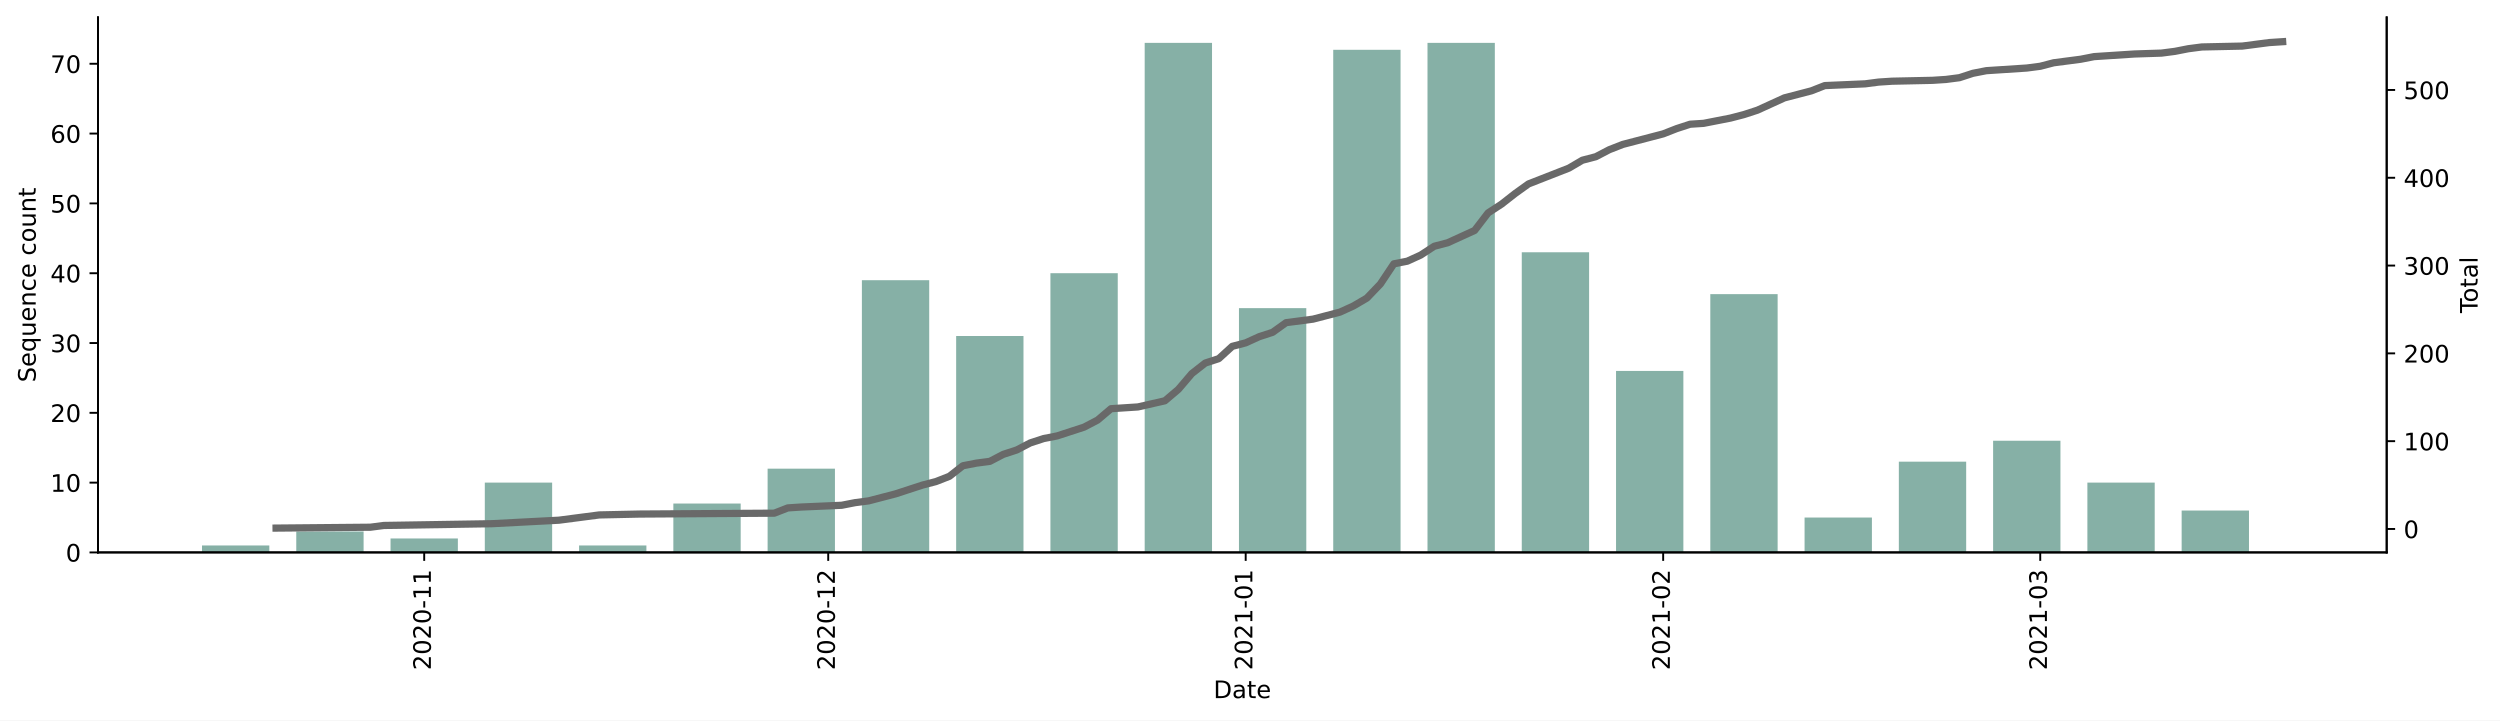
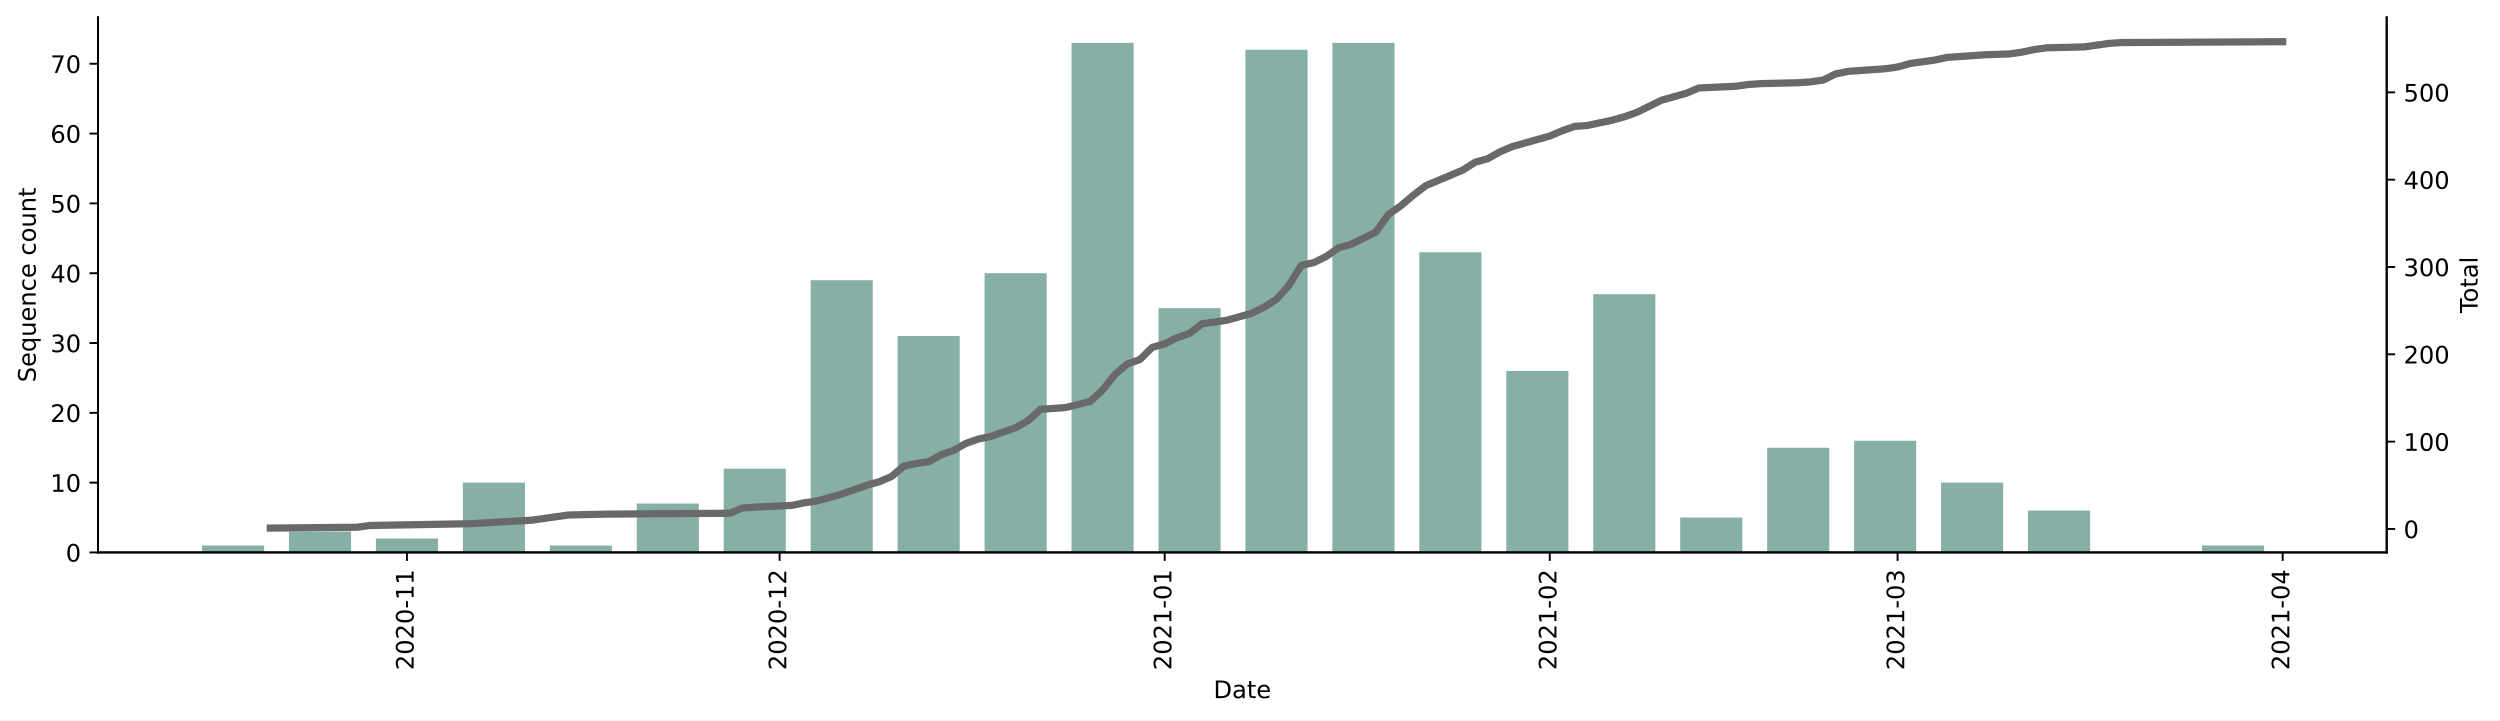
<svg xmlns="http://www.w3.org/2000/svg" xmlns:xlink="http://www.w3.org/1999/xlink" height="298.621pt" version="1.1" viewBox="0 0 1036.169 298.621" width="1036.169pt">
  <defs>
    <style type="text/css">*{stroke-linecap:butt;stroke-linejoin:round;}</style>
  </defs>
  <g id="figure_1">
    <g id="patch_1">
      <path d="M 0 298.621  L 1036.169 298.621  L 1036.169 0  L 0 0  z " style="fill:#ffffff;" />
    </g>
    <g id="axes_1">
      <g id="patch_2">
        <path d="M 40.603 228.96  L 989.203 228.96  L 989.203 7.2  L 40.603 7.2  z " style="fill:#ffffff;" />
      </g>
      <g id="patch_3">
-         <path clip-path="url(#p57b094e516)" d="M 83.721 228.96  L 111.63 228.96  L 111.63 226.067  L 83.721 226.067  z " style="fill:#86b0a6;" />
+         <path clip-path="url(#p8062aeb8bf)" d="M 83.721 228.96  L 109.464 228.96  L 109.464 226.067  L 83.721 226.067  z " style="fill:#86b0a6;" />
      </g>
      <g id="patch_4">
-         <path clip-path="url(#p57b094e516)" d="M 122.793 228.96  L 150.701 228.96  L 150.701 220.281  L 122.793 220.281  z " style="fill:#86b0a6;" />
+         <path clip-path="url(#p8062aeb8bf)" d="M 119.76 228.96  L 145.503 228.96  L 145.503 220.281  L 119.76 220.281  z " style="fill:#86b0a6;" />
      </g>
      <g id="patch_5">
-         <path clip-path="url(#p57b094e516)" d="M 161.864 228.96  L 189.772 228.96  L 189.772 223.174  L 161.864 223.174  z " style="fill:#86b0a6;" />
+         <path clip-path="url(#p8062aeb8bf)" d="M 155.799 228.96  L 181.542 228.96  L 181.542 223.174  L 155.799 223.174  z " style="fill:#86b0a6;" />
      </g>
      <g id="patch_6">
-         <path clip-path="url(#p57b094e516)" d="M 200.936 228.96  L 228.844 228.96  L 228.844 200.028  L 200.936 200.028  z " style="fill:#86b0a6;" />
+         <path clip-path="url(#p8062aeb8bf)" d="M 191.839 228.96  L 217.581 228.96  L 217.581 200.028  L 191.839 200.028  z " style="fill:#86b0a6;" />
      </g>
      <g id="patch_7">
-         <path clip-path="url(#p57b094e516)" d="M 240.007 228.96  L 267.915 228.96  L 267.915 226.067  L 240.007 226.067  z " style="fill:#86b0a6;" />
+         <path clip-path="url(#p8062aeb8bf)" d="M 227.878 228.96  L 253.62 228.96  L 253.62 226.067  L 227.878 226.067  z " style="fill:#86b0a6;" />
      </g>
      <g id="patch_8">
-         <path clip-path="url(#p57b094e516)" d="M 279.079 228.96  L 306.987 228.96  L 306.987 208.708  L 279.079 208.708  z " style="fill:#86b0a6;" />
+         <path clip-path="url(#p8062aeb8bf)" d="M 263.917 228.96  L 289.659 228.96  L 289.659 208.708  L 263.917 208.708  z " style="fill:#86b0a6;" />
      </g>
      <g id="patch_9">
-         <path clip-path="url(#p57b094e516)" d="M 318.15 228.96  L 346.058 228.96  L 346.058 194.242  L 318.15 194.242  z " style="fill:#86b0a6;" />
+         <path clip-path="url(#p8062aeb8bf)" d="M 299.956 228.96  L 325.698 228.96  L 325.698 194.242  L 299.956 194.242  z " style="fill:#86b0a6;" />
      </g>
      <g id="patch_10">
-         <path clip-path="url(#p57b094e516)" d="M 357.222 228.96  L 385.13 228.96  L 385.13 116.127  L 357.222 116.127  z " style="fill:#86b0a6;" />
+         <path clip-path="url(#p8062aeb8bf)" d="M 335.995 228.96  L 361.737 228.96  L 361.737 116.127  L 335.995 116.127  z " style="fill:#86b0a6;" />
      </g>
      <g id="patch_11">
-         <path clip-path="url(#p57b094e516)" d="M 396.293 228.96  L 424.201 228.96  L 424.201 139.272  L 396.293 139.272  z " style="fill:#86b0a6;" />
+         <path clip-path="url(#p8062aeb8bf)" d="M 372.034 228.96  L 397.776 228.96  L 397.776 139.272  L 372.034 139.272  z " style="fill:#86b0a6;" />
      </g>
      <g id="patch_12">
-         <path clip-path="url(#p57b094e516)" d="M 435.365 228.96  L 463.273 228.96  L 463.273 113.234  L 435.365 113.234  z " style="fill:#86b0a6;" />
+         <path clip-path="url(#p8062aeb8bf)" d="M 408.073 228.96  L 433.815 228.96  L 433.815 113.234  L 408.073 113.234  z " style="fill:#86b0a6;" />
      </g>
      <g id="patch_13">
-         <path clip-path="url(#p57b094e516)" d="M 474.436 228.96  L 502.344 228.96  L 502.344 17.76  L 474.436 17.76  z " style="fill:#86b0a6;" />
+         <path clip-path="url(#p8062aeb8bf)" d="M 444.112 228.96  L 469.854 228.96  L 469.854 17.76  L 444.112 17.76  z " style="fill:#86b0a6;" />
      </g>
      <g id="patch_14">
-         <path clip-path="url(#p57b094e516)" d="M 513.508 228.96  L 541.416 228.96  L 541.416 127.7  L 513.508 127.7  z " style="fill:#86b0a6;" />
+         <path clip-path="url(#p8062aeb8bf)" d="M 480.151 228.96  L 505.893 228.96  L 505.893 127.7  L 480.151 127.7  z " style="fill:#86b0a6;" />
      </g>
      <g id="patch_15">
-         <path clip-path="url(#p57b094e516)" d="M 552.579 228.96  L 580.487 228.96  L 580.487 20.653  L 552.579 20.653  z " style="fill:#86b0a6;" />
+         <path clip-path="url(#p8062aeb8bf)" d="M 516.19 228.96  L 541.932 228.96  L 541.932 20.653  L 516.19 20.653  z " style="fill:#86b0a6;" />
      </g>
      <g id="patch_16">
-         <path clip-path="url(#p57b094e516)" d="M 591.651 228.96  L 619.559 228.96  L 619.559 17.76  L 591.651 17.76  z " style="fill:#86b0a6;" />
+         <path clip-path="url(#p8062aeb8bf)" d="M 552.229 228.96  L 577.972 228.96  L 577.972 17.76  L 552.229 17.76  z " style="fill:#86b0a6;" />
      </g>
      <g id="patch_17">
-         <path clip-path="url(#p57b094e516)" d="M 630.722 228.96  L 658.63 228.96  L 658.63 104.555  L 630.722 104.555  z " style="fill:#86b0a6;" />
+         <path clip-path="url(#p8062aeb8bf)" d="M 588.268 228.96  L 614.011 228.96  L 614.011 104.555  L 588.268 104.555  z " style="fill:#86b0a6;" />
      </g>
      <g id="patch_18">
-         <path clip-path="url(#p57b094e516)" d="M 669.794 228.96  L 697.702 228.96  L 697.702 153.738  L 669.794 153.738  z " style="fill:#86b0a6;" />
+         <path clip-path="url(#p8062aeb8bf)" d="M 624.307 228.96  L 650.05 228.96  L 650.05 153.738  L 624.307 153.738  z " style="fill:#86b0a6;" />
      </g>
      <g id="patch_19">
-         <path clip-path="url(#p57b094e516)" d="M 708.865 228.96  L 736.773 228.96  L 736.773 121.913  L 708.865 121.913  z " style="fill:#86b0a6;" />
+         <path clip-path="url(#p8062aeb8bf)" d="M 660.347 228.96  L 686.089 228.96  L 686.089 121.913  L 660.347 121.913  z " style="fill:#86b0a6;" />
      </g>
      <g id="patch_20">
-         <path clip-path="url(#p57b094e516)" d="M 747.937 228.96  L 775.845 228.96  L 775.845 214.494  L 747.937 214.494  z " style="fill:#86b0a6;" />
+         <path clip-path="url(#p8062aeb8bf)" d="M 696.386 228.96  L 722.128 228.96  L 722.128 214.494  L 696.386 214.494  z " style="fill:#86b0a6;" />
      </g>
      <g id="patch_21">
-         <path clip-path="url(#p57b094e516)" d="M 787.008 228.96  L 814.916 228.96  L 814.916 191.349  L 787.008 191.349  z " style="fill:#86b0a6;" />
+         <path clip-path="url(#p8062aeb8bf)" d="M 732.425 228.96  L 758.167 228.96  L 758.167 185.563  L 732.425 185.563  z " style="fill:#86b0a6;" />
      </g>
      <g id="patch_22">
-         <path clip-path="url(#p57b094e516)" d="M 826.08 228.96  L 853.988 228.96  L 853.988 182.67  L 826.08 182.67  z " style="fill:#86b0a6;" />
+         <path clip-path="url(#p8062aeb8bf)" d="M 768.464 228.96  L 794.206 228.96  L 794.206 182.67  L 768.464 182.67  z " style="fill:#86b0a6;" />
      </g>
      <g id="patch_23">
-         <path clip-path="url(#p57b094e516)" d="M 865.151 228.96  L 893.059 228.96  L 893.059 200.028  L 865.151 200.028  z " style="fill:#86b0a6;" />
+         <path clip-path="url(#p8062aeb8bf)" d="M 804.503 228.96  L 830.245 228.96  L 830.245 200.028  L 804.503 200.028  z " style="fill:#86b0a6;" />
      </g>
      <g id="patch_24">
-         <path clip-path="url(#p57b094e516)" d="M 904.223 228.96  L 932.131 228.96  L 932.131 211.601  L 904.223 211.601  z " style="fill:#86b0a6;" />
+         <path clip-path="url(#p8062aeb8bf)" d="M 840.542 228.96  L 866.284 228.96  L 866.284 211.601  L 840.542 211.601  z " style="fill:#86b0a6;" />
+       </g>
+       <g id="patch_25">
+         <path clip-path="url(#p8062aeb8bf)" d="M 912.62 228.96  L 938.362 228.96  L 938.362 226.067  L 912.62 226.067  z " style="fill:#86b0a6;" />
      </g>
      <g id="matplotlib.axis_1">
        <g id="xtick_1">
          <g id="line2d_1">
            <defs>
-               <path d="M 0 0  L 0 3.5  " id="m0989f9dd38" style="stroke:#000000;stroke-width:0.8;" />
-             </defs>
-             <g>
-               <use style="stroke:#000000;stroke-width:0.8;" x="175.818" xlink:href="#m0989f9dd38" y="228.96" />
+               <path d="M 0 0  L 0 3.5  " id="m9d7fc9964d" style="stroke:#000000;stroke-width:0.8;" />
+             </defs>
+             <g>
+               <use style="stroke:#000000;stroke-width:0.8;" x="168.671" xlink:href="#m9d7fc9964d" y="228.96" />
            </g>
          </g>
          <g id="text_1">
-             <g transform="translate(178.5778 277.7428)rotate(-90)scale(0.1 -0.1)">
+             <g transform="translate(171.4299 277.7428)rotate(-90)scale(0.1 -0.1)">
              <defs>
                <path d="M 19.188 8.297  L 53.609 8.297  L 53.609 0  L 7.328 0  L 7.328 8.297  Q 12.938 14.109 22.625 23.891  Q 32.328 33.688 34.812 36.531  Q 39.547 41.844 41.422 45.531  Q 43.312 49.219 43.312 52.781  Q 43.312 58.594 39.234 62.25  Q 35.156 65.922 28.609 65.922  Q 23.969 65.922 18.812 64.312  Q 13.672 62.703 7.812 59.422  L 7.812 69.391  Q 13.766 71.781 18.938 73  Q 24.125 74.219 28.422 74.219  Q 39.75 74.219 46.484 68.547  Q 53.219 62.891 53.219 53.422  Q 53.219 48.922 51.531 44.891  Q 49.859 40.875 45.406 35.406  Q 44.188 33.984 37.641 27.219  Q 31.109 20.453 19.188 8.297  z " id="DejaVuSans-50" />
                <path d="M 31.781 66.406  Q 24.172 66.406 20.328 58.906  Q 16.5 51.422 16.5 36.375  Q 16.5 21.391 20.328 13.891  Q 24.172 6.391 31.781 6.391  Q 39.453 6.391 43.281 13.891  Q 47.125 21.391 47.125 36.375  Q 47.125 51.422 43.281 58.906  Q 39.453 66.406 31.781 66.406  z M 31.781 74.219  Q 44.047 74.219 50.516 64.516  Q 56.984 54.828 56.984 36.375  Q 56.984 17.969 50.516 8.266  Q 44.047 -1.422 31.781 -1.422  Q 19.531 -1.422 13.062 8.266  Q 6.594 17.969 6.594 36.375  Q 6.594 54.828 13.062 64.516  Q 19.531 74.219 31.781 74.219  z " id="DejaVuSans-48" />
                <path d="M 4.891 31.391  L 31.203 31.391  L 31.203 23.391  L 4.891 23.391  z " id="DejaVuSans-45" />
                <path d="M 12.406 8.297  L 28.516 8.297  L 28.516 63.922  L 10.984 60.406  L 10.984 69.391  L 28.422 72.906  L 38.281 72.906  L 38.281 8.297  L 54.391 8.297  L 54.391 0  L 12.406 0  z " id="DejaVuSans-49" />
              </defs>
              <use xlink:href="#DejaVuSans-50" />
              <use x="63.623" xlink:href="#DejaVuSans-48" />
              <use x="127.246" xlink:href="#DejaVuSans-50" />
              <use x="190.869" xlink:href="#DejaVuSans-48" />
              <use x="254.492" xlink:href="#DejaVuSans-45" />
              <use x="290.576" xlink:href="#DejaVuSans-49" />
              <use x="354.199" xlink:href="#DejaVuSans-49" />
            </g>
          </g>
        </g>
        <g id="xtick_2">
          <g id="line2d_2">
            <g>
-               <use style="stroke:#000000;stroke-width:0.8;" x="343.268" xlink:href="#m0989f9dd38" y="228.96" />
+               <use style="stroke:#000000;stroke-width:0.8;" x="323.124" xlink:href="#m9d7fc9964d" y="228.96" />
            </g>
          </g>
          <g id="text_2">
-             <g transform="translate(346.027 277.7428)rotate(-90)scale(0.1 -0.1)">
+             <g transform="translate(325.8831 277.7428)rotate(-90)scale(0.1 -0.1)">
              <use xlink:href="#DejaVuSans-50" />
              <use x="63.623" xlink:href="#DejaVuSans-48" />
              <use x="127.246" xlink:href="#DejaVuSans-50" />
              <use x="190.869" xlink:href="#DejaVuSans-48" />
              <use x="254.492" xlink:href="#DejaVuSans-45" />
              <use x="290.576" xlink:href="#DejaVuSans-49" />
              <use x="354.199" xlink:href="#DejaVuSans-50" />
            </g>
          </g>
        </g>
        <g id="xtick_3">
          <g id="line2d_3">
            <g>
-               <use style="stroke:#000000;stroke-width:0.8;" x="516.299" xlink:href="#m0989f9dd38" y="228.96" />
+               <use style="stroke:#000000;stroke-width:0.8;" x="482.725" xlink:href="#m9d7fc9964d" y="228.96" />
            </g>
          </g>
          <g id="text_3">
-             <g transform="translate(519.0579 277.7428)rotate(-90)scale(0.1 -0.1)">
+             <g transform="translate(485.4848 277.7428)rotate(-90)scale(0.1 -0.1)">
              <use xlink:href="#DejaVuSans-50" />
              <use x="63.623" xlink:href="#DejaVuSans-48" />
              <use x="127.246" xlink:href="#DejaVuSans-50" />
              <use x="190.869" xlink:href="#DejaVuSans-49" />
              <use x="254.492" xlink:href="#DejaVuSans-45" />
              <use x="290.576" xlink:href="#DejaVuSans-48" />
              <use x="354.199" xlink:href="#DejaVuSans-49" />
            </g>
          </g>
        </g>
        <g id="xtick_4">
          <g id="line2d_4">
            <g>
-               <use style="stroke:#000000;stroke-width:0.8;" x="689.329" xlink:href="#m0989f9dd38" y="228.96" />
+               <use style="stroke:#000000;stroke-width:0.8;" x="642.327" xlink:href="#m9d7fc9964d" y="228.96" />
            </g>
          </g>
          <g id="text_4">
-             <g transform="translate(692.0888 277.7428)rotate(-90)scale(0.1 -0.1)">
+             <g transform="translate(645.0864 277.7428)rotate(-90)scale(0.1 -0.1)">
              <use xlink:href="#DejaVuSans-50" />
              <use x="63.623" xlink:href="#DejaVuSans-48" />
              <use x="127.246" xlink:href="#DejaVuSans-50" />
              <use x="190.869" xlink:href="#DejaVuSans-49" />
              <use x="254.492" xlink:href="#DejaVuSans-45" />
              <use x="290.576" xlink:href="#DejaVuSans-48" />
              <use x="354.199" xlink:href="#DejaVuSans-50" />
            </g>
          </g>
        </g>
        <g id="xtick_5">
          <g id="line2d_5">
            <g>
-               <use style="stroke:#000000;stroke-width:0.8;" x="845.615" xlink:href="#m0989f9dd38" y="228.96" />
+               <use style="stroke:#000000;stroke-width:0.8;" x="786.483" xlink:href="#m9d7fc9964d" y="228.96" />
            </g>
          </g>
          <g id="text_5">
-             <g transform="translate(848.3748 277.7428)rotate(-90)scale(0.1 -0.1)">
+             <g transform="translate(789.2427 277.7428)rotate(-90)scale(0.1 -0.1)">
              <defs>
                <path d="M 40.578 39.312  Q 47.656 37.797 51.625 33  Q 55.609 28.219 55.609 21.188  Q 55.609 10.406 48.188 4.484  Q 40.766 -1.422 27.094 -1.422  Q 22.516 -1.422 17.656 -0.516  Q 12.797 0.391 7.625 2.203  L 7.625 11.719  Q 11.719 9.328 16.594 8.109  Q 21.484 6.891 26.812 6.891  Q 36.078 6.891 40.938 10.547  Q 45.797 14.203 45.797 21.188  Q 45.797 27.641 41.281 31.266  Q 36.766 34.906 28.719 34.906  L 20.219 34.906  L 20.219 43.016  L 29.109 43.016  Q 36.375 43.016 40.234 45.922  Q 44.094 48.828 44.094 54.297  Q 44.094 59.906 40.109 62.906  Q 36.141 65.922 28.719 65.922  Q 24.656 65.922 20.016 65.031  Q 15.375 64.156 9.812 62.312  L 9.812 71.094  Q 15.438 72.656 20.344 73.438  Q 25.25 74.219 29.594 74.219  Q 40.828 74.219 47.359 69.109  Q 53.906 64.016 53.906 55.328  Q 53.906 49.266 50.438 45.094  Q 46.969 40.922 40.578 39.312  z " id="DejaVuSans-51" />
              </defs>
              <use xlink:href="#DejaVuSans-50" />
              <use x="63.623" xlink:href="#DejaVuSans-48" />
              <use x="127.246" xlink:href="#DejaVuSans-50" />
              <use x="190.869" xlink:href="#DejaVuSans-49" />
              <use x="254.492" xlink:href="#DejaVuSans-45" />
              <use x="290.576" xlink:href="#DejaVuSans-48" />
              <use x="354.199" xlink:href="#DejaVuSans-51" />
            </g>
          </g>
        </g>
-         <g id="text_6">
+         <g id="xtick_6">
+           <g id="line2d_6">
+             <g>
+               <use style="stroke:#000000;stroke-width:0.8;" x="946.085" xlink:href="#m9d7fc9964d" y="228.96" />
+             </g>
+           </g>
+           <g id="text_6">
+             <g transform="translate(948.8443 277.7428)rotate(-90)scale(0.1 -0.1)">
+               <defs>
+                 <path d="M 37.797 64.312  L 12.891 25.391  L 37.797 25.391  z M 35.203 72.906  L 47.609 72.906  L 47.609 25.391  L 58.016 25.391  L 58.016 17.188  L 47.609 17.188  L 47.609 0  L 37.797 0  L 37.797 17.188  L 4.891 17.188  L 4.891 26.703  z " id="DejaVuSans-52" />
+               </defs>
+               <use xlink:href="#DejaVuSans-50" />
+               <use x="63.623" xlink:href="#DejaVuSans-48" />
+               <use x="127.246" xlink:href="#DejaVuSans-50" />
+               <use x="190.869" xlink:href="#DejaVuSans-49" />
+               <use x="254.492" xlink:href="#DejaVuSans-45" />
+               <use x="290.576" xlink:href="#DejaVuSans-48" />
+               <use x="354.199" xlink:href="#DejaVuSans-52" />
+             </g>
+           </g>
+         </g>
+         <g id="text_7">
          <g transform="translate(502.9523 289.3413)scale(0.1 -0.1)">
            <defs>
              <path d="M 19.672 64.797  L 19.672 8.109  L 31.594 8.109  Q 46.688 8.109 53.688 14.938  Q 60.688 21.781 60.688 36.531  Q 60.688 51.172 53.688 57.984  Q 46.688 64.797 31.594 64.797  z M 9.812 72.906  L 30.078 72.906  Q 51.266 72.906 61.172 64.094  Q 71.094 55.281 71.094 36.531  Q 71.094 17.672 61.125 8.828  Q 51.172 0 30.078 0  L 9.812 0  z " id="DejaVuSans-68" />
              <path d="M 34.281 27.484  Q 23.391 27.484 19.188 25  Q 14.984 22.516 14.984 16.5  Q 14.984 11.719 18.141 8.906  Q 21.297 6.109 26.703 6.109  Q 34.188 6.109 38.703 11.406  Q 43.219 16.703 43.219 25.484  L 43.219 27.484  z M 52.203 31.203  L 52.203 0  L 43.219 0  L 43.219 8.297  Q 40.141 3.328 35.547 0.953  Q 30.953 -1.422 24.312 -1.422  Q 15.922 -1.422 10.953 3.297  Q 6 8.016 6 15.922  Q 6 25.141 12.172 29.828  Q 18.359 34.516 30.609 34.516  L 43.219 34.516  L 43.219 35.406  Q 43.219 41.609 39.141 45  Q 35.062 48.391 27.688 48.391  Q 23 48.391 18.547 47.266  Q 14.109 46.141 10.016 43.891  L 10.016 52.203  Q 14.938 54.109 19.578 55.047  Q 24.219 56 28.609 56  Q 40.484 56 46.344 49.844  Q 52.203 43.703 52.203 31.203  z " id="DejaVuSans-97" />
              <path d="M 18.312 70.219  L 18.312 54.688  L 36.812 54.688  L 36.812 47.703  L 18.312 47.703  L 18.312 18.016  Q 18.312 11.328 20.141 9.422  Q 21.969 7.516 27.594 7.516  L 36.812 7.516  L 36.812 0  L 27.594 0  Q 17.188 0 13.234 3.875  Q 9.281 7.766 9.281 18.016  L 9.281 47.703  L 2.688 47.703  L 2.688 54.688  L 9.281 54.688  L 9.281 70.219  z " id="DejaVuSans-116" />
              <path d="M 56.203 29.594  L 56.203 25.203  L 14.891 25.203  Q 15.484 15.922 20.484 11.062  Q 25.484 6.203 34.422 6.203  Q 39.594 6.203 44.453 7.469  Q 49.312 8.734 54.109 11.281  L 54.109 2.781  Q 49.266 0.734 44.188 -0.344  Q 39.109 -1.422 33.891 -1.422  Q 20.797 -1.422 13.156 6.188  Q 5.516 13.812 5.516 26.812  Q 5.516 40.234 12.766 48.109  Q 20.016 56 32.328 56  Q 43.359 56 49.781 48.891  Q 56.203 41.797 56.203 29.594  z M 47.219 32.234  Q 47.125 39.594 43.094 43.984  Q 39.062 48.391 32.422 48.391  Q 24.906 48.391 20.391 44.141  Q 15.875 39.891 15.188 32.172  z " id="DejaVuSans-101" />
            </defs>
            <use xlink:href="#DejaVuSans-68" />
            <use x="77.002" xlink:href="#DejaVuSans-97" />
            <use x="138.281" xlink:href="#DejaVuSans-116" />
            <use x="177.49" xlink:href="#DejaVuSans-101" />
          </g>
        </g>
      </g>
      <g id="matplotlib.axis_2">
        <g id="ytick_1">
-           <g id="line2d_6">
-             <defs>
-               <path d="M 0 0  L -3.5 0  " id="m64020bf4dc" style="stroke:#000000;stroke-width:0.8;" />
-             </defs>
-             <g>
-               <use style="stroke:#000000;stroke-width:0.8;" x="40.603" xlink:href="#m64020bf4dc" y="228.96" />
-             </g>
-           </g>
-           <g id="text_7">
+           <g id="line2d_7">
+             <defs>
+               <path d="M 0 0  L -3.5 0  " id="m7d0a501491" style="stroke:#000000;stroke-width:0.8;" />
+             </defs>
+             <g>
+               <use style="stroke:#000000;stroke-width:0.8;" x="40.603" xlink:href="#m7d0a501491" y="228.96" />
+             </g>
+           </g>
+           <g id="text_8">
            <g transform="translate(27.24063 232.7592)scale(0.1 -0.1)">
              <use xlink:href="#DejaVuSans-48" />
            </g>
          </g>
        </g>
        <g id="ytick_2">
-           <g id="line2d_7">
-             <g>
-               <use style="stroke:#000000;stroke-width:0.8;" x="40.603" xlink:href="#m64020bf4dc" y="200.028" />
-             </g>
-           </g>
-           <g id="text_8">
+           <g id="line2d_8">
+             <g>
+               <use style="stroke:#000000;stroke-width:0.8;" x="40.603" xlink:href="#m7d0a501491" y="200.028" />
+             </g>
+           </g>
+           <g id="text_9">
            <g transform="translate(20.87813 203.8277)scale(0.1 -0.1)">
              <use xlink:href="#DejaVuSans-49" />
              <use x="63.623" xlink:href="#DejaVuSans-48" />
            </g>
          </g>
        </g>
        <g id="ytick_3">
-           <g id="line2d_8">
-             <g>
-               <use style="stroke:#000000;stroke-width:0.8;" x="40.603" xlink:href="#m64020bf4dc" y="171.097" />
-             </g>
-           </g>
-           <g id="text_9">
+           <g id="line2d_9">
+             <g>
+               <use style="stroke:#000000;stroke-width:0.8;" x="40.603" xlink:href="#m7d0a501491" y="171.097" />
+             </g>
+           </g>
+           <g id="text_10">
            <g transform="translate(20.87813 174.8962)scale(0.1 -0.1)">
              <use xlink:href="#DejaVuSans-50" />
              <use x="63.623" xlink:href="#DejaVuSans-48" />
            </g>
          </g>
        </g>
        <g id="ytick_4">
-           <g id="line2d_9">
-             <g>
-               <use style="stroke:#000000;stroke-width:0.8;" x="40.603" xlink:href="#m64020bf4dc" y="142.165" />
-             </g>
-           </g>
-           <g id="text_10">
+           <g id="line2d_10">
+             <g>
+               <use style="stroke:#000000;stroke-width:0.8;" x="40.603" xlink:href="#m7d0a501491" y="142.165" />
+             </g>
+           </g>
+           <g id="text_11">
            <g transform="translate(20.87813 145.9647)scale(0.1 -0.1)">
              <use xlink:href="#DejaVuSans-51" />
              <use x="63.623" xlink:href="#DejaVuSans-48" />
            </g>
          </g>
        </g>
        <g id="ytick_5">
-           <g id="line2d_10">
-             <g>
-               <use style="stroke:#000000;stroke-width:0.8;" x="40.603" xlink:href="#m64020bf4dc" y="113.234" />
-             </g>
-           </g>
-           <g id="text_11">
+           <g id="line2d_11">
+             <g>
+               <use style="stroke:#000000;stroke-width:0.8;" x="40.603" xlink:href="#m7d0a501491" y="113.234" />
+             </g>
+           </g>
+           <g id="text_12">
            <g transform="translate(20.87813 117.0332)scale(0.1 -0.1)">
-               <defs>
-                 <path d="M 37.797 64.312  L 12.891 25.391  L 37.797 25.391  z M 35.203 72.906  L 47.609 72.906  L 47.609 25.391  L 58.016 25.391  L 58.016 17.188  L 47.609 17.188  L 47.609 0  L 37.797 0  L 37.797 17.188  L 4.891 17.188  L 4.891 26.703  z " id="DejaVuSans-52" />
-               </defs>
              <use xlink:href="#DejaVuSans-52" />
              <use x="63.623" xlink:href="#DejaVuSans-48" />
            </g>
          </g>
        </g>
        <g id="ytick_6">
-           <g id="line2d_11">
-             <g>
-               <use style="stroke:#000000;stroke-width:0.8;" x="40.603" xlink:href="#m64020bf4dc" y="84.302" />
-             </g>
-           </g>
-           <g id="text_12">
+           <g id="line2d_12">
+             <g>
+               <use style="stroke:#000000;stroke-width:0.8;" x="40.603" xlink:href="#m7d0a501491" y="84.302" />
+             </g>
+           </g>
+           <g id="text_13">
            <g transform="translate(20.87813 88.10169)scale(0.1 -0.1)">
              <defs>
                <path d="M 10.797 72.906  L 49.516 72.906  L 49.516 64.594  L 19.828 64.594  L 19.828 46.734  Q 21.969 47.469 24.109 47.828  Q 26.266 48.188 28.422 48.188  Q 40.625 48.188 47.75 41.5  Q 54.891 34.812 54.891 23.391  Q 54.891 11.625 47.562 5.094  Q 40.234 -1.422 26.906 -1.422  Q 22.312 -1.422 17.547 -0.641  Q 12.797 0.141 7.719 1.703  L 7.719 11.625  Q 12.109 9.234 16.797 8.062  Q 21.484 6.891 26.703 6.891  Q 35.156 6.891 40.078 11.328  Q 45.016 15.766 45.016 23.391  Q 45.016 31 40.078 35.438  Q 35.156 39.891 26.703 39.891  Q 22.75 39.891 18.812 39.016  Q 14.891 38.141 10.797 36.281  z " id="DejaVuSans-53" />
              </defs>
              <use xlink:href="#DejaVuSans-53" />
              <use x="63.623" xlink:href="#DejaVuSans-48" />
            </g>
          </g>
        </g>
        <g id="ytick_7">
-           <g id="line2d_12">
-             <g>
-               <use style="stroke:#000000;stroke-width:0.8;" x="40.603" xlink:href="#m64020bf4dc" y="55.371" />
-             </g>
-           </g>
-           <g id="text_13">
+           <g id="line2d_13">
+             <g>
+               <use style="stroke:#000000;stroke-width:0.8;" x="40.603" xlink:href="#m7d0a501491" y="55.371" />
+             </g>
+           </g>
+           <g id="text_14">
            <g transform="translate(20.87813 59.17018)scale(0.1 -0.1)">
              <defs>
                <path d="M 33.016 40.375  Q 26.375 40.375 22.484 35.828  Q 18.609 31.297 18.609 23.391  Q 18.609 15.531 22.484 10.953  Q 26.375 6.391 33.016 6.391  Q 39.656 6.391 43.531 10.953  Q 47.406 15.531 47.406 23.391  Q 47.406 31.297 43.531 35.828  Q 39.656 40.375 33.016 40.375  z M 52.594 71.297  L 52.594 62.312  Q 48.875 64.062 45.094 64.984  Q 41.312 65.922 37.594 65.922  Q 27.828 65.922 22.672 59.328  Q 17.531 52.734 16.797 39.406  Q 19.672 43.656 24.016 45.922  Q 28.375 48.188 33.594 48.188  Q 44.578 48.188 50.953 41.516  Q 57.328 34.859 57.328 23.391  Q 57.328 12.156 50.688 5.359  Q 44.047 -1.422 33.016 -1.422  Q 20.359 -1.422 13.672 8.266  Q 6.984 17.969 6.984 36.375  Q 6.984 53.656 15.188 63.938  Q 23.391 74.219 37.203 74.219  Q 40.922 74.219 44.703 73.484  Q 48.484 72.75 52.594 71.297  z " id="DejaVuSans-54" />
              </defs>
              <use xlink:href="#DejaVuSans-54" />
              <use x="63.623" xlink:href="#DejaVuSans-48" />
            </g>
          </g>
        </g>
        <g id="ytick_8">
-           <g id="line2d_13">
-             <g>
-               <use style="stroke:#000000;stroke-width:0.8;" x="40.603" xlink:href="#m64020bf4dc" y="26.439" />
-             </g>
-           </g>
-           <g id="text_14">
+           <g id="line2d_14">
+             <g>
+               <use style="stroke:#000000;stroke-width:0.8;" x="40.603" xlink:href="#m7d0a501491" y="26.439" />
+             </g>
+           </g>
+           <g id="text_15">
            <g transform="translate(20.87813 30.23867)scale(0.1 -0.1)">
              <defs>
                <path d="M 8.203 72.906  L 55.078 72.906  L 55.078 68.703  L 28.609 0  L 18.312 0  L 43.219 64.594  L 8.203 64.594  z " id="DejaVuSans-55" />
              </defs>
              <use xlink:href="#DejaVuSans-55" />
              <use x="63.623" xlink:href="#DejaVuSans-48" />
            </g>
          </g>
        </g>
-         <g id="text_15">
+         <g id="text_16">
          <g transform="translate(14.79844 158.4402)rotate(-90)scale(0.1 -0.1)">
            <defs>
              <path d="M 53.516 70.516  L 53.516 60.891  Q 47.906 63.578 42.922 64.891  Q 37.938 66.219 33.297 66.219  Q 25.25 66.219 20.875 63.094  Q 16.5 59.969 16.5 54.203  Q 16.5 49.359 19.406 46.891  Q 22.312 44.438 30.422 42.922  L 36.375 41.703  Q 47.406 39.594 52.656 34.297  Q 57.906 29 57.906 20.125  Q 57.906 9.516 50.797 4.047  Q 43.703 -1.422 29.984 -1.422  Q 24.812 -1.422 18.969 -0.25  Q 13.141 0.922 6.891 3.219  L 6.891 13.375  Q 12.891 10.016 18.656 8.297  Q 24.422 6.594 29.984 6.594  Q 38.422 6.594 43.016 9.906  Q 47.609 13.234 47.609 19.391  Q 47.609 24.75 44.312 27.781  Q 41.016 30.812 33.5 32.328  L 27.484 33.5  Q 16.453 35.688 11.516 40.375  Q 6.594 45.062 6.594 53.422  Q 6.594 63.094 13.406 68.656  Q 20.219 74.219 32.172 74.219  Q 37.312 74.219 42.625 73.281  Q 47.953 72.359 53.516 70.516  z " id="DejaVuSans-83" />
              <path d="M 14.797 27.297  Q 14.797 17.391 18.875 11.75  Q 22.953 6.109 30.078 6.109  Q 37.203 6.109 41.297 11.75  Q 45.406 17.391 45.406 27.297  Q 45.406 37.203 41.297 42.844  Q 37.203 48.484 30.078 48.484  Q 22.953 48.484 18.875 42.844  Q 14.797 37.203 14.797 27.297  z M 45.406 8.203  Q 42.578 3.328 38.25 0.953  Q 33.938 -1.422 27.875 -1.422  Q 17.969 -1.422 11.734 6.484  Q 5.516 14.406 5.516 27.297  Q 5.516 40.188 11.734 48.094  Q 17.969 56 27.875 56  Q 33.938 56 38.25 53.625  Q 42.578 51.266 45.406 46.391  L 45.406 54.688  L 54.391 54.688  L 54.391 -20.797  L 45.406 -20.797  z " id="DejaVuSans-113" />
              <path d="M 8.5 21.578  L 8.5 54.688  L 17.484 54.688  L 17.484 21.922  Q 17.484 14.156 20.5 10.266  Q 23.531 6.391 29.594 6.391  Q 36.859 6.391 41.078 11.031  Q 45.312 15.672 45.312 23.688  L 45.312 54.688  L 54.297 54.688  L 54.297 0  L 45.312 0  L 45.312 8.406  Q 42.047 3.422 37.719 1  Q 33.406 -1.422 27.688 -1.422  Q 18.266 -1.422 13.375 4.438  Q 8.5 10.297 8.5 21.578  z M 31.109 56  z " id="DejaVuSans-117" />
              <path d="M 54.891 33.016  L 54.891 0  L 45.906 0  L 45.906 32.719  Q 45.906 40.484 42.875 44.328  Q 39.844 48.188 33.797 48.188  Q 26.516 48.188 22.312 43.547  Q 18.109 38.922 18.109 30.906  L 18.109 0  L 9.078 0  L 9.078 54.688  L 18.109 54.688  L 18.109 46.188  Q 21.344 51.125 25.703 53.562  Q 30.078 56 35.797 56  Q 45.219 56 50.047 50.172  Q 54.891 44.344 54.891 33.016  z " id="DejaVuSans-110" />
              <path d="M 48.781 52.594  L 48.781 44.188  Q 44.969 46.297 41.141 47.344  Q 37.312 48.391 33.406 48.391  Q 24.656 48.391 19.812 42.844  Q 14.984 37.312 14.984 27.297  Q 14.984 17.281 19.812 11.734  Q 24.656 6.203 33.406 6.203  Q 37.312 6.203 41.141 7.25  Q 44.969 8.297 48.781 10.406  L 48.781 2.094  Q 45.016 0.344 40.984 -0.531  Q 36.969 -1.422 32.422 -1.422  Q 20.062 -1.422 12.781 6.344  Q 5.516 14.109 5.516 27.297  Q 5.516 40.672 12.859 48.328  Q 20.219 56 33.016 56  Q 37.156 56 41.109 55.141  Q 45.062 54.297 48.781 52.594  z " id="DejaVuSans-99" />
              <path id="DejaVuSans-32" />
              <path d="M 30.609 48.391  Q 23.391 48.391 19.188 42.75  Q 14.984 37.109 14.984 27.297  Q 14.984 17.484 19.156 11.844  Q 23.344 6.203 30.609 6.203  Q 37.797 6.203 41.984 11.859  Q 46.188 17.531 46.188 27.297  Q 46.188 37.016 41.984 42.703  Q 37.797 48.391 30.609 48.391  z M 30.609 56  Q 42.328 56 49.016 48.375  Q 55.719 40.766 55.719 27.297  Q 55.719 13.875 49.016 6.219  Q 42.328 -1.422 30.609 -1.422  Q 18.844 -1.422 12.172 6.219  Q 5.516 13.875 5.516 27.297  Q 5.516 40.766 12.172 48.375  Q 18.844 56 30.609 56  z " id="DejaVuSans-111" />
            </defs>
            <use xlink:href="#DejaVuSans-83" />
            <use x="63.477" xlink:href="#DejaVuSans-101" />
            <use x="125" xlink:href="#DejaVuSans-113" />
            <use x="188.477" xlink:href="#DejaVuSans-117" />
            <use x="251.855" xlink:href="#DejaVuSans-101" />
            <use x="313.379" xlink:href="#DejaVuSans-110" />
            <use x="376.758" xlink:href="#DejaVuSans-99" />
            <use x="431.738" xlink:href="#DejaVuSans-101" />
            <use x="493.262" xlink:href="#DejaVuSans-32" />
            <use x="525.049" xlink:href="#DejaVuSans-99" />
            <use x="580.029" xlink:href="#DejaVuSans-111" />
            <use x="641.211" xlink:href="#DejaVuSans-117" />
            <use x="704.59" xlink:href="#DejaVuSans-110" />
            <use x="767.969" xlink:href="#DejaVuSans-116" />
          </g>
        </g>
      </g>
-       <g id="patch_25">
+       <g id="patch_26">
        <path d="M 40.603 228.96  L 40.603 7.2  " style="fill:none;stroke:#000000;stroke-linecap:square;stroke-linejoin:miter;stroke-width:0.8;" />
      </g>
-       <g id="patch_26">
+       <g id="patch_27">
        <path d="M 989.203 228.96  L 989.203 7.2  " style="fill:none;stroke:#000000;stroke-linecap:square;stroke-linejoin:miter;stroke-width:0.8;" />
      </g>
-       <g id="patch_27">
+       <g id="patch_28">
        <path d="M 40.603 228.96  L 989.203 228.96  " style="fill:none;stroke:#000000;stroke-linecap:square;stroke-linejoin:miter;stroke-width:0.8;" />
      </g>
    </g>
    <g id="axes_2">
      <g id="matplotlib.axis_3">
        <g id="ytick_9">
-           <g id="line2d_14">
-             <defs>
-               <path d="M 0 0  L 3.5 0  " id="m12bd8a3e0f" style="stroke:#000000;stroke-width:0.8;" />
-             </defs>
-             <g>
-               <use style="stroke:#000000;stroke-width:0.8;" x="989.203" xlink:href="#m12bd8a3e0f" y="219.244" />
-             </g>
-           </g>
-           <g id="text_16">
-             <g transform="translate(996.2031 223.0431)scale(0.1 -0.1)">
+           <g id="line2d_15">
+             <defs>
+               <path d="M 0 0  L 3.5 0  " id="m77c57df07f" style="stroke:#000000;stroke-width:0.8;" />
+             </defs>
+             <g>
+               <use style="stroke:#000000;stroke-width:0.8;" x="989.203" xlink:href="#m77c57df07f" y="219.242" />
+             </g>
+           </g>
+           <g id="text_17">
+             <g transform="translate(996.2031 223.0412)scale(0.1 -0.1)">
              <use xlink:href="#DejaVuSans-48" />
            </g>
          </g>
        </g>
        <g id="ytick_10">
-           <g id="line2d_15">
-             <g>
-               <use style="stroke:#000000;stroke-width:0.8;" x="989.203" xlink:href="#m12bd8a3e0f" y="182.854" />
-             </g>
-           </g>
-           <g id="text_17">
-             <g transform="translate(996.2031 186.6532)scale(0.1 -0.1)">
+           <g id="line2d_16">
+             <g>
+               <use style="stroke:#000000;stroke-width:0.8;" x="989.203" xlink:href="#m77c57df07f" y="183.048" />
+             </g>
+           </g>
+           <g id="text_18">
+             <g transform="translate(996.2031 186.8473)scale(0.1 -0.1)">
              <use xlink:href="#DejaVuSans-49" />
              <use x="63.623" xlink:href="#DejaVuSans-48" />
              <use x="127.246" xlink:href="#DejaVuSans-48" />
            </g>
          </g>
        </g>
        <g id="ytick_11">
-           <g id="line2d_16">
-             <g>
-               <use style="stroke:#000000;stroke-width:0.8;" x="989.203" xlink:href="#m12bd8a3e0f" y="146.464" />
-             </g>
-           </g>
-           <g id="text_18">
-             <g transform="translate(996.2031 150.2633)scale(0.1 -0.1)">
+           <g id="line2d_17">
+             <g>
+               <use style="stroke:#000000;stroke-width:0.8;" x="989.203" xlink:href="#m77c57df07f" y="146.854" />
+             </g>
+           </g>
+           <g id="text_19">
+             <g transform="translate(996.2031 150.6534)scale(0.1 -0.1)">
              <use xlink:href="#DejaVuSans-50" />
              <use x="63.623" xlink:href="#DejaVuSans-48" />
              <use x="127.246" xlink:href="#DejaVuSans-48" />
            </g>
          </g>
        </g>
        <g id="ytick_12">
-           <g id="line2d_17">
-             <g>
-               <use style="stroke:#000000;stroke-width:0.8;" x="989.203" xlink:href="#m12bd8a3e0f" y="110.074" />
-             </g>
-           </g>
-           <g id="text_19">
-             <g transform="translate(996.2031 113.8734)scale(0.1 -0.1)">
+           <g id="line2d_18">
+             <g>
+               <use style="stroke:#000000;stroke-width:0.8;" x="989.203" xlink:href="#m77c57df07f" y="110.66" />
+             </g>
+           </g>
+           <g id="text_20">
+             <g transform="translate(996.2031 114.4595)scale(0.1 -0.1)">
              <use xlink:href="#DejaVuSans-51" />
              <use x="63.623" xlink:href="#DejaVuSans-48" />
              <use x="127.246" xlink:href="#DejaVuSans-48" />
            </g>
          </g>
        </g>
        <g id="ytick_13">
-           <g id="line2d_18">
-             <g>
-               <use style="stroke:#000000;stroke-width:0.8;" x="989.203" xlink:href="#m12bd8a3e0f" y="73.684" />
-             </g>
-           </g>
-           <g id="text_20">
-             <g transform="translate(996.2031 77.48355)scale(0.1 -0.1)">
+           <g id="line2d_19">
+             <g>
+               <use style="stroke:#000000;stroke-width:0.8;" x="989.203" xlink:href="#m77c57df07f" y="74.466" />
+             </g>
+           </g>
+           <g id="text_21">
+             <g transform="translate(996.2031 78.26557)scale(0.1 -0.1)">
              <use xlink:href="#DejaVuSans-52" />
              <use x="63.623" xlink:href="#DejaVuSans-48" />
              <use x="127.246" xlink:href="#DejaVuSans-48" />
            </g>
          </g>
        </g>
        <g id="ytick_14">
-           <g id="line2d_19">
-             <g>
-               <use style="stroke:#000000;stroke-width:0.8;" x="989.203" xlink:href="#m12bd8a3e0f" y="37.294" />
-             </g>
-           </g>
-           <g id="text_21">
-             <g transform="translate(996.2031 41.09366)scale(0.1 -0.1)">
+           <g id="line2d_20">
+             <g>
+               <use style="stroke:#000000;stroke-width:0.8;" x="989.203" xlink:href="#m77c57df07f" y="38.272" />
+             </g>
+           </g>
+           <g id="text_22">
+             <g transform="translate(996.2031 42.07168)scale(0.1 -0.1)">
              <use xlink:href="#DejaVuSans-53" />
              <use x="63.623" xlink:href="#DejaVuSans-48" />
              <use x="127.246" xlink:href="#DejaVuSans-48" />
            </g>
          </g>
        </g>
-         <g id="text_22">
+         <g id="text_23">
          <g transform="translate(1026.889 129.7566)rotate(-90)scale(0.1 -0.1)">
            <defs>
              <path d="M -0.297 72.906  L 61.375 72.906  L 61.375 64.594  L 35.5 64.594  L 35.5 0  L 25.594 0  L 25.594 64.594  L -0.297 64.594  z " id="DejaVuSans-84" />
              <path d="M 9.422 75.984  L 18.406 75.984  L 18.406 0  L 9.422 0  z " id="DejaVuSans-108" />
            </defs>
            <use xlink:href="#DejaVuSans-84" />
            <use x="44.084" xlink:href="#DejaVuSans-111" />
            <use x="105.266" xlink:href="#DejaVuSans-116" />
            <use x="144.475" xlink:href="#DejaVuSans-97" />
            <use x="205.754" xlink:href="#DejaVuSans-108" />
          </g>
        </g>
      </g>
-       <g id="line2d_20">
-         <path clip-path="url(#p57b094e516)" d="M 114.42 218.88  L 153.492 218.516  L 159.073 217.788  L 203.727 217.061  L 231.635 215.605  L 242.798 214.149  L 248.38 213.422  L 265.125 213.058  L 320.941 212.694  L 326.523 210.51  L 332.104 210.146  L 348.849 209.419  L 354.431 208.327  L 360.013 207.599  L 365.594 206.144  L 371.176 204.688  L 382.339 201.049  L 387.921 199.593  L 393.502 197.41  L 399.084 193.043  L 404.666 191.951  L 410.247 191.224  L 415.829 188.312  L 421.411 186.493  L 426.992 183.582  L 432.574 181.762  L 438.156 180.671  L 449.319 177.032  L 454.9 174.12  L 460.482 169.39  L 471.645 168.662  L 482.809 166.115  L 488.39 161.384  L 493.972 154.834  L 499.554 150.467  L 505.135 148.648  L 510.717 143.553  L 516.299 142.097  L 521.88 139.55  L 527.462 137.731  L 533.043 133.728  L 544.207 132.272  L 549.788 130.816  L 555.37 129.361  L 560.952 126.814  L 566.533 123.538  L 572.115 117.716  L 577.697 109.346  L 583.278 108.255  L 588.86 105.707  L 594.442 102.068  L 600.023 100.613  L 605.605 98.066  L 611.186 95.518  L 616.768 88.24  L 622.35 84.601  L 627.931 80.235  L 633.513 76.232  L 639.095 74.048  L 650.258 69.681  L 655.84 66.406  L 661.421 64.951  L 667.003 62.04  L 672.585 59.856  L 678.166 58.401  L 683.748 56.945  L 689.329 55.489  L 694.911 53.306  L 700.493 51.486  L 706.074 51.123  L 711.656 50.031  L 717.238 48.939  L 722.819 47.484  L 728.401 45.664  L 733.983 43.117  L 739.564 40.57  L 745.146 39.114  L 750.727 37.658  L 756.309 35.475  L 773.054 34.747  L 778.636 34.019  L 784.217 33.655  L 800.962 33.292  L 806.544 32.928  L 812.126 32.2  L 817.707 30.38  L 823.289 29.289  L 828.87 28.925  L 840.034 28.197  L 845.615 27.469  L 851.197 26.014  L 856.779 25.286  L 862.36 24.558  L 867.942 23.466  L 873.524 23.102  L 884.687 22.375  L 895.85 22.011  L 901.432 21.283  L 907.013 20.191  L 912.595 19.463  L 929.34 19.099  L 934.922 18.372  L 940.503 17.644  L 946.085 17.28  " style="fill:none;stroke:#696969;stroke-linecap:square;stroke-width:3;" />
-       </g>
-       <g id="patch_28">
+       <g id="line2d_21">
+         <path clip-path="url(#p8062aeb8bf)" d="M 112.038 218.88  L 148.077 218.518  L 153.225 217.794  L 194.413 217.07  L 220.155 215.623  L 230.452 214.175  L 235.6 213.451  L 251.046 213.089  L 302.53 212.727  L 307.678 210.555  L 312.827 210.193  L 328.272 209.47  L 333.421 208.384  L 338.569 207.66  L 343.718 206.212  L 348.866 204.764  L 359.163 201.145  L 364.311 199.697  L 369.46 197.526  L 374.608 193.182  L 379.757 192.097  L 384.905 191.373  L 390.053 188.477  L 395.202 186.667  L 400.35 183.772  L 405.499 181.962  L 410.647 180.876  L 420.944 177.257  L 426.093 174.362  L 431.241 169.656  L 441.538 168.932  L 451.835 166.399  L 456.983 161.694  L 462.132 155.179  L 467.28 150.835  L 472.428 149.026  L 477.577 143.959  L 482.725 142.511  L 487.874 139.977  L 493.022 138.168  L 498.171 134.186  L 508.468 132.739  L 513.616 131.291  L 518.764 129.843  L 523.913 127.309  L 529.061 124.052  L 534.21 118.261  L 539.358 109.936  L 544.507 108.851  L 549.655 106.317  L 554.804 102.698  L 559.952 101.25  L 565.1 98.716  L 570.249 96.183  L 575.397 88.944  L 580.546 85.325  L 585.694 80.981  L 590.843 77  L 595.991 74.828  L 606.288 70.485  L 611.436 67.228  L 616.585 65.78  L 621.733 62.884  L 626.882 60.713  L 632.03 59.265  L 637.179 57.817  L 642.327 56.369  L 647.475 54.198  L 652.624 52.388  L 657.772 52.026  L 662.921 50.94  L 668.069 49.855  L 673.218 48.407  L 678.366 46.597  L 683.515 44.063  L 688.663 41.53  L 693.811 40.082  L 698.96 38.634  L 704.108 36.463  L 719.554 35.739  L 724.702 35.015  L 729.85 34.653  L 745.296 34.291  L 750.444 33.929  L 755.593 33.205  L 760.741 30.672  L 765.89 29.586  L 771.038 29.224  L 781.335 28.5  L 786.483 27.776  L 791.632 26.328  L 796.78 25.605  L 801.929 24.881  L 807.077 23.795  L 812.226 23.433  L 822.522 22.709  L 832.819 22.347  L 837.968 21.623  L 843.116 20.537  L 848.265 19.814  L 863.71 19.452  L 868.858 18.728  L 874.007 18.004  L 879.155 17.642  L 946.085 17.28  " style="fill:none;stroke:#696969;stroke-linecap:square;stroke-width:3;" />
+       </g>
+       <g id="patch_29">
        <path d="M 40.603 228.96  L 40.603 7.2  " style="fill:none;stroke:#000000;stroke-linecap:square;stroke-linejoin:miter;stroke-width:0.8;" />
      </g>
-       <g id="patch_29">
+       <g id="patch_30">
        <path d="M 989.203 228.96  L 989.203 7.2  " style="fill:none;stroke:#000000;stroke-linecap:square;stroke-linejoin:miter;stroke-width:0.8;" />
      </g>
-       <g id="patch_30">
+       <g id="patch_31">
        <path d="M 40.603 228.96  L 989.203 228.96  " style="fill:none;stroke:#000000;stroke-linecap:square;stroke-linejoin:miter;stroke-width:0.8;" />
      </g>
    </g>
  </g>
  <defs>
-     <clipPath id="p57b094e516">
+     <clipPath id="p8062aeb8bf">
      <rect height="221.76" width="948.6" x="40.603" y="7.2" />
    </clipPath>
  </defs>
</svg>
